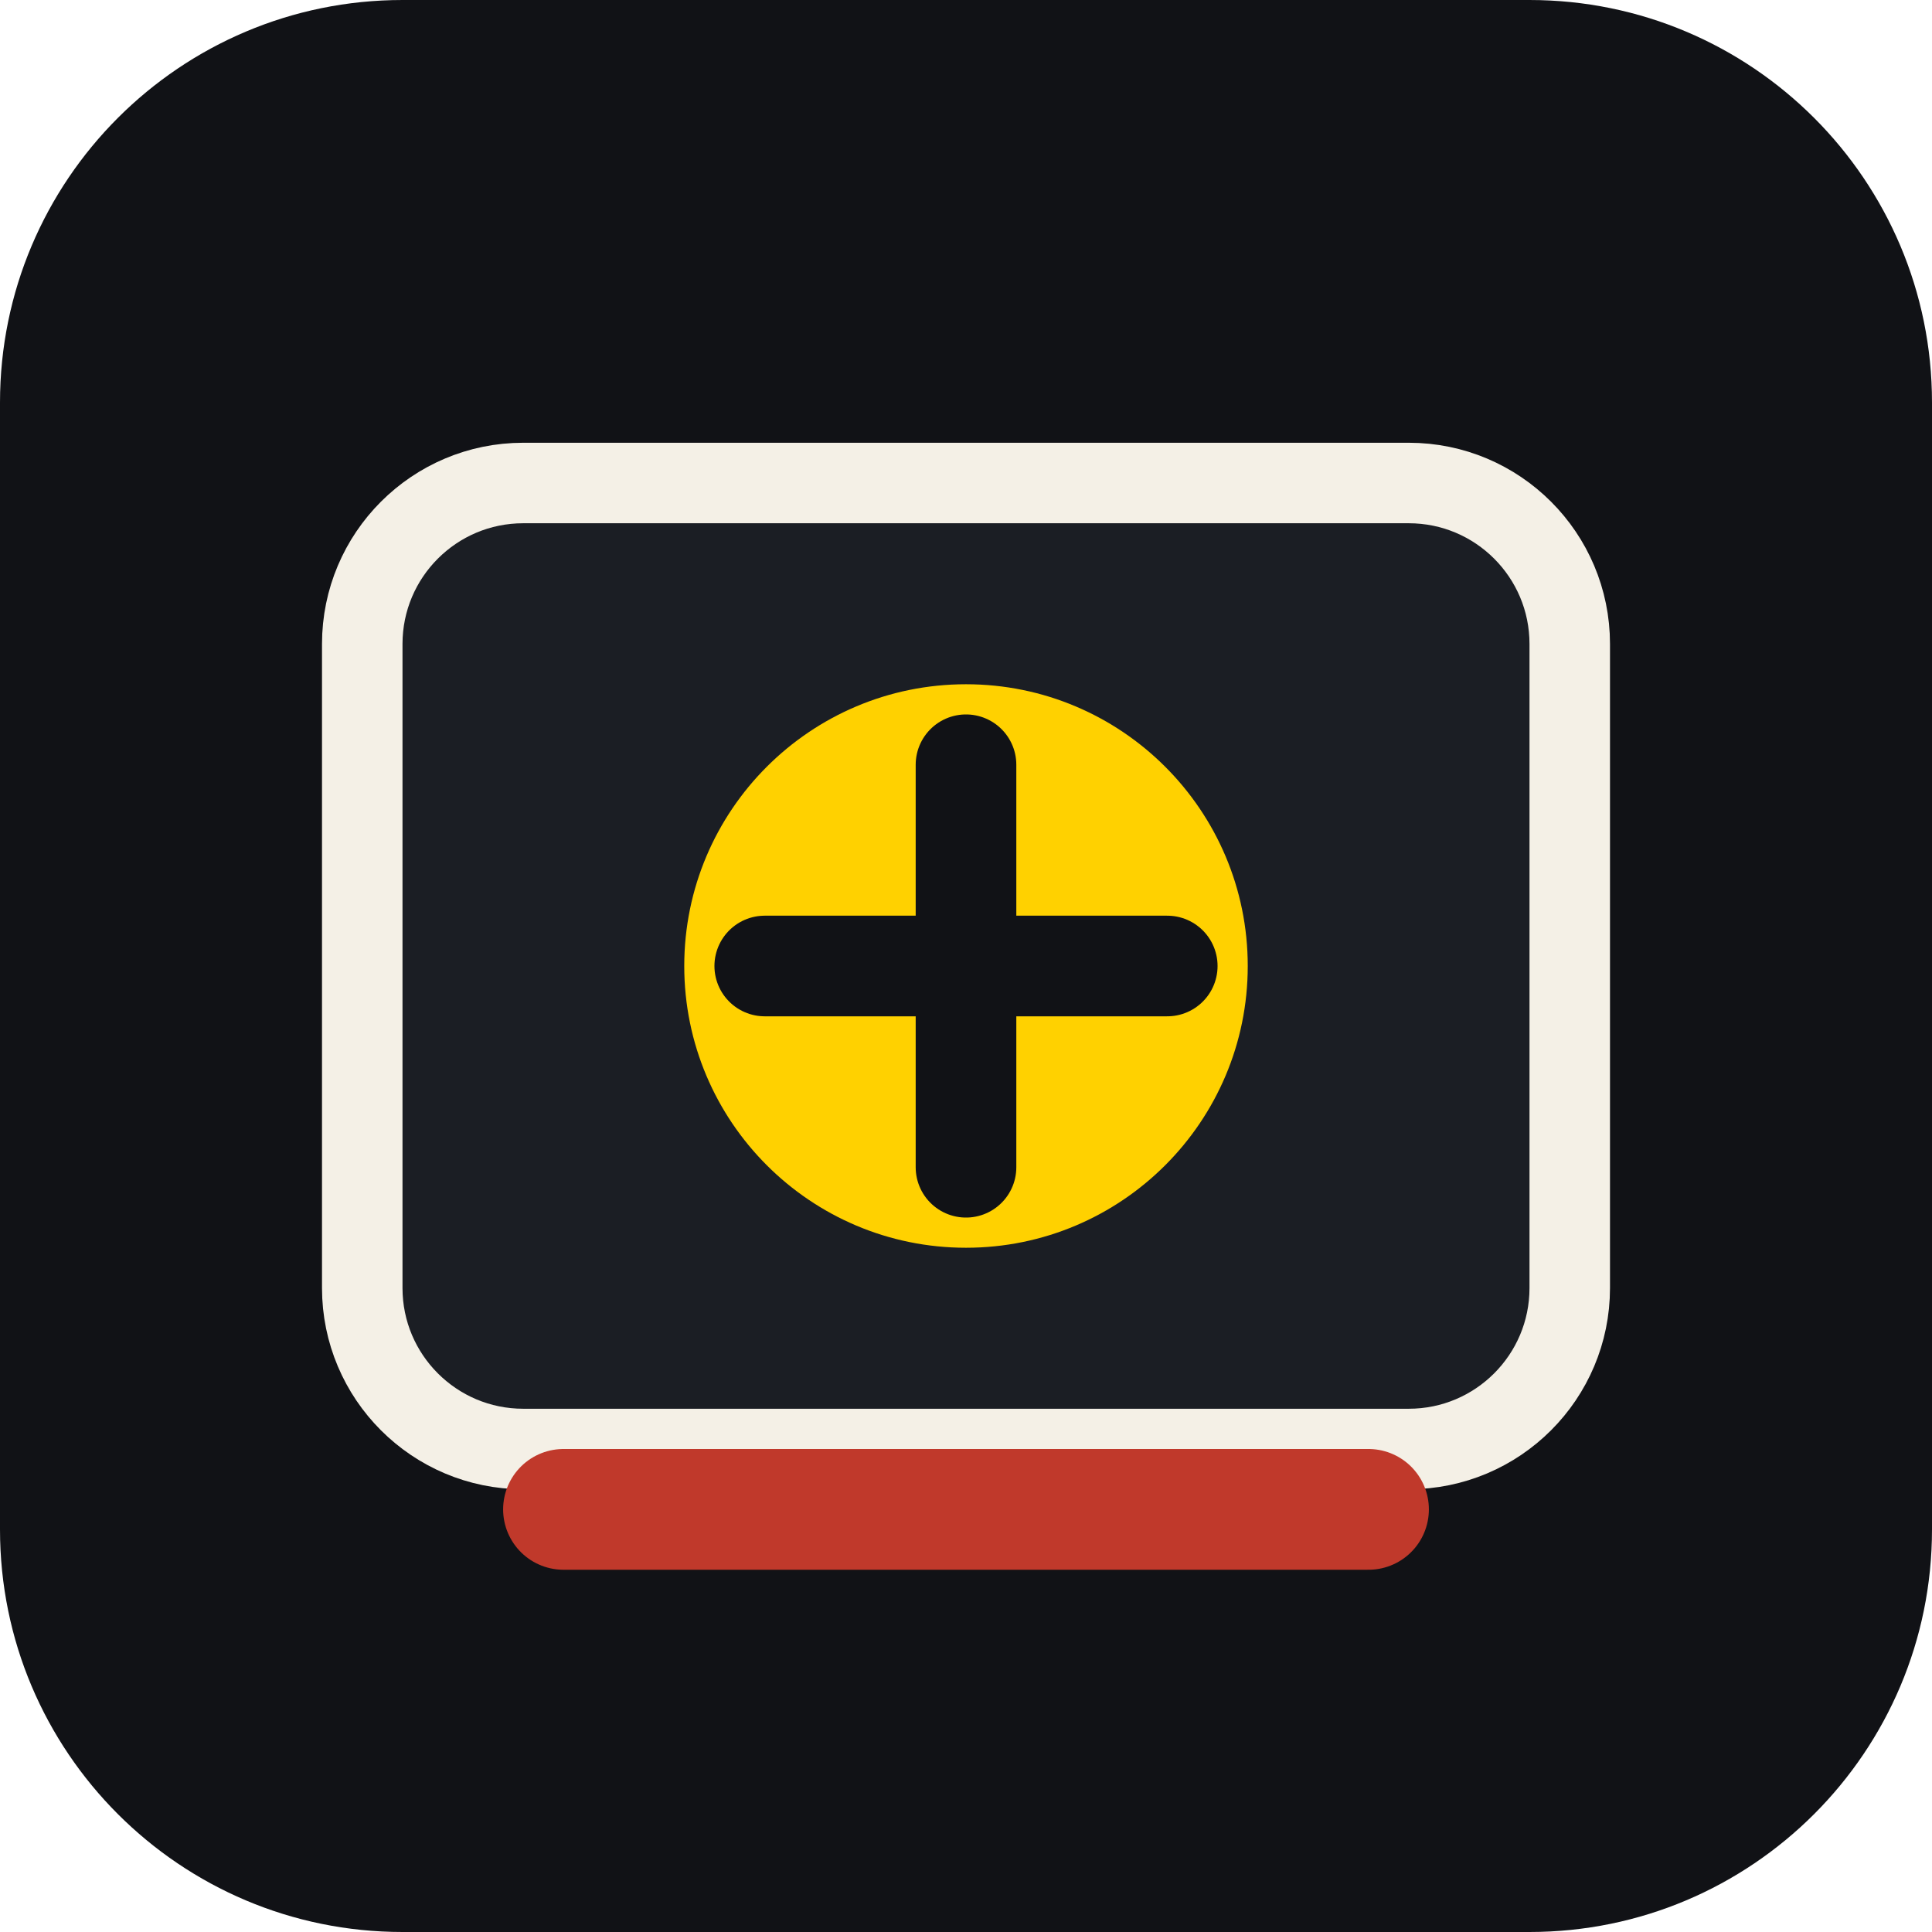
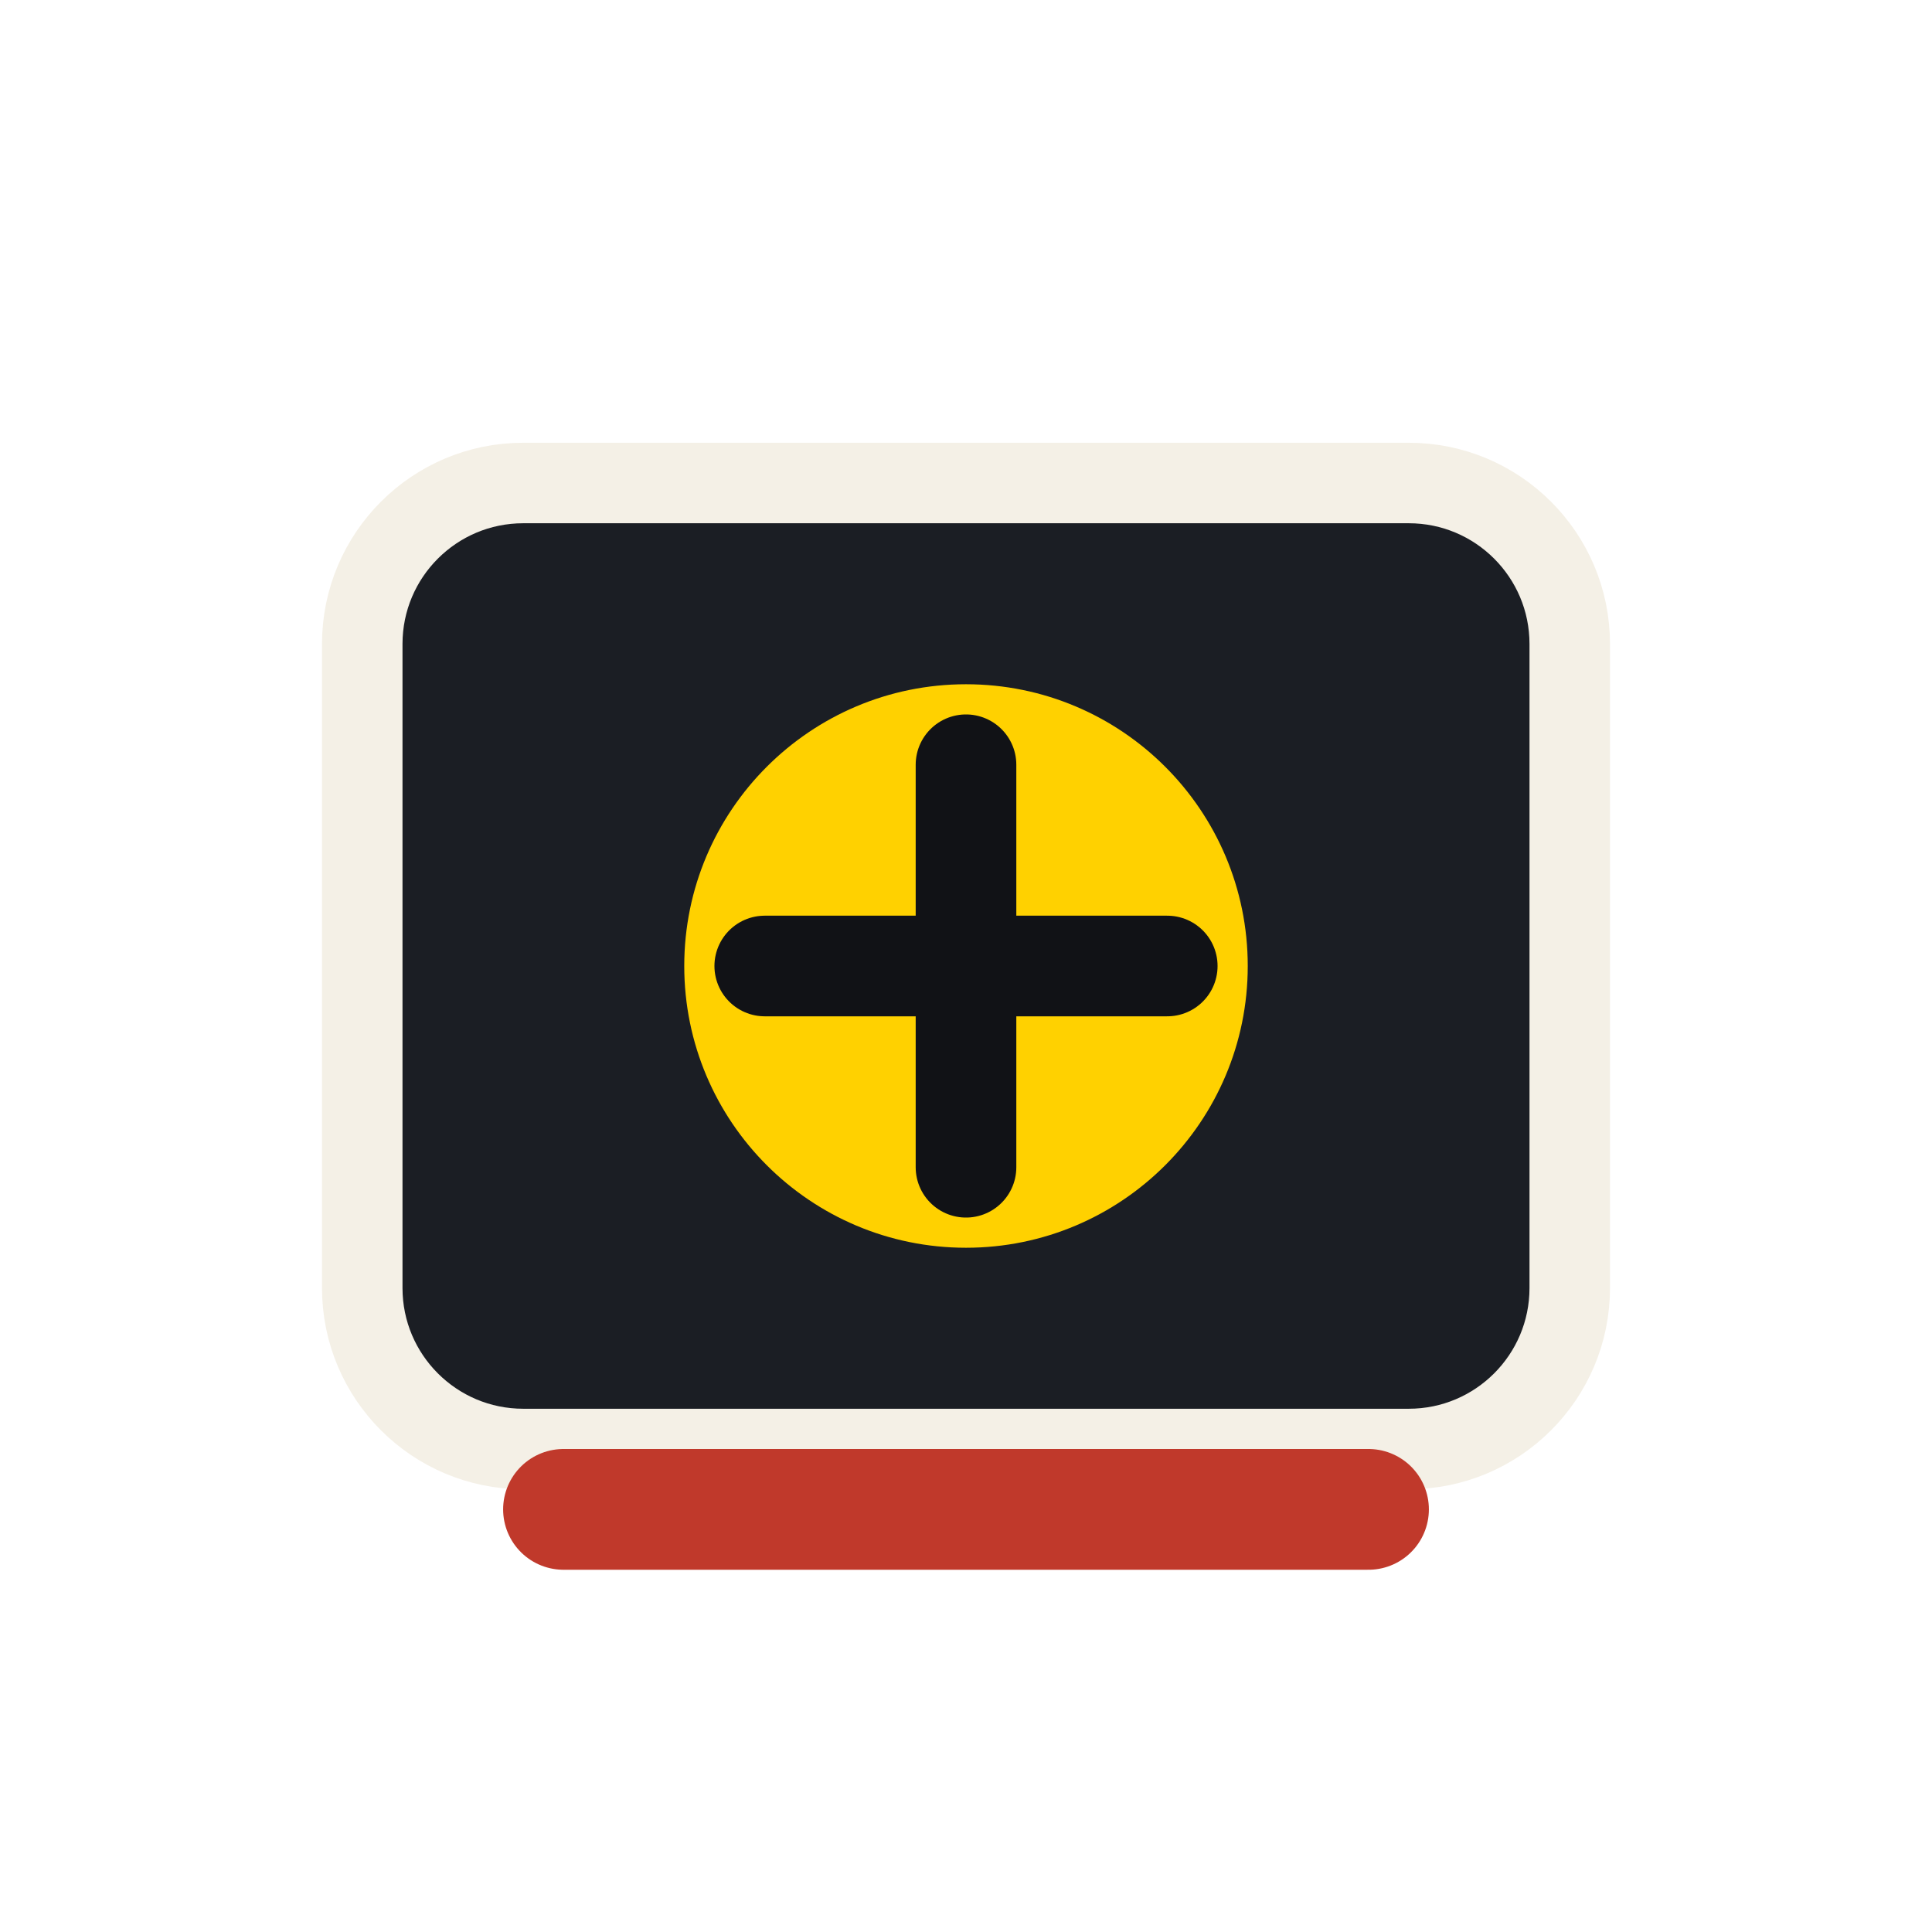
<svg xmlns="http://www.w3.org/2000/svg" viewBox="0 0 96 96" role="img" aria-labelledby="title">
-   <rect width="96" height="96" rx="20" fill="#111216" />
  <rect x="18" y="24" width="60" height="48" rx="8" fill="#1b1e24" stroke="#f4f0e6" stroke-width="4" />
  <circle cx="48" cy="48" r="14" fill="#ffd100" />
  <path d="M48 38v20M38 48h20" stroke="#111216" stroke-width="5" stroke-linecap="round" />
  <path d="M28 75h40" stroke="#c0392b" stroke-width="6" stroke-linecap="round" />
</svg>
